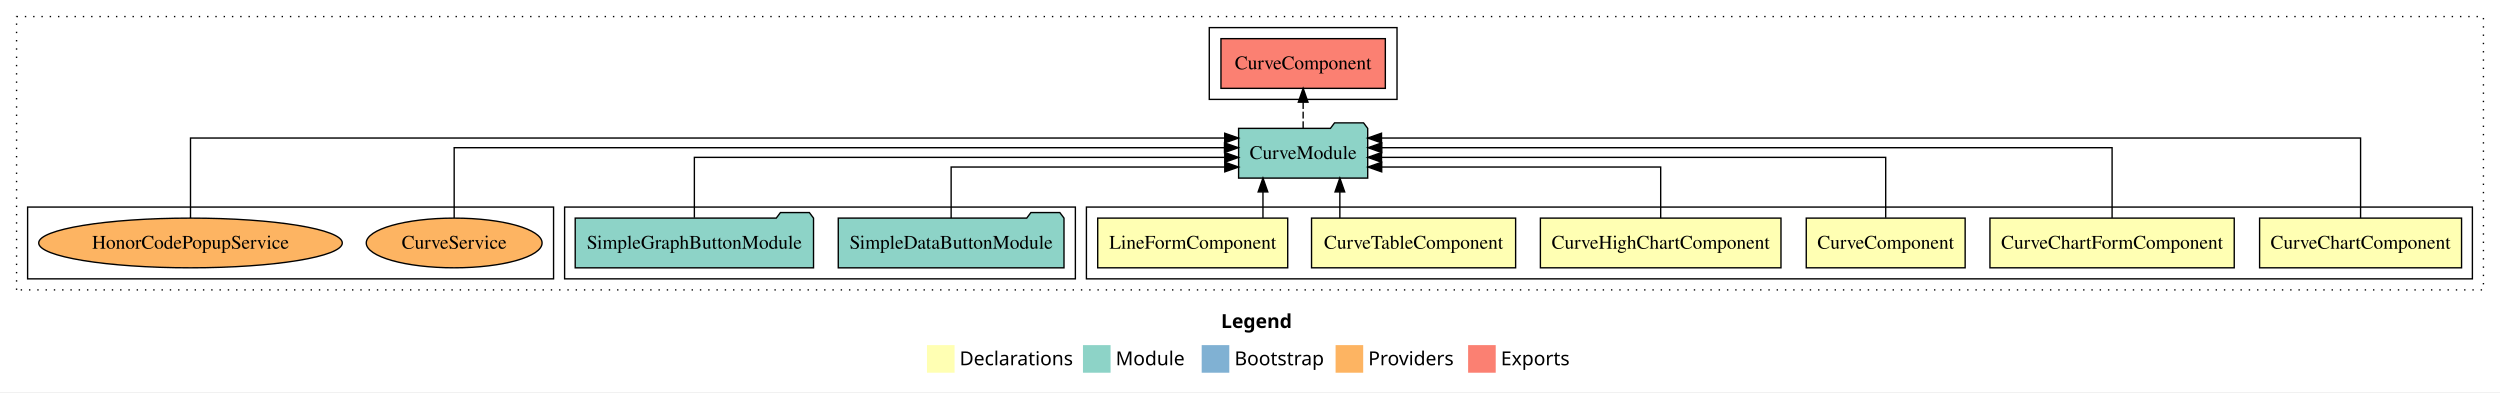
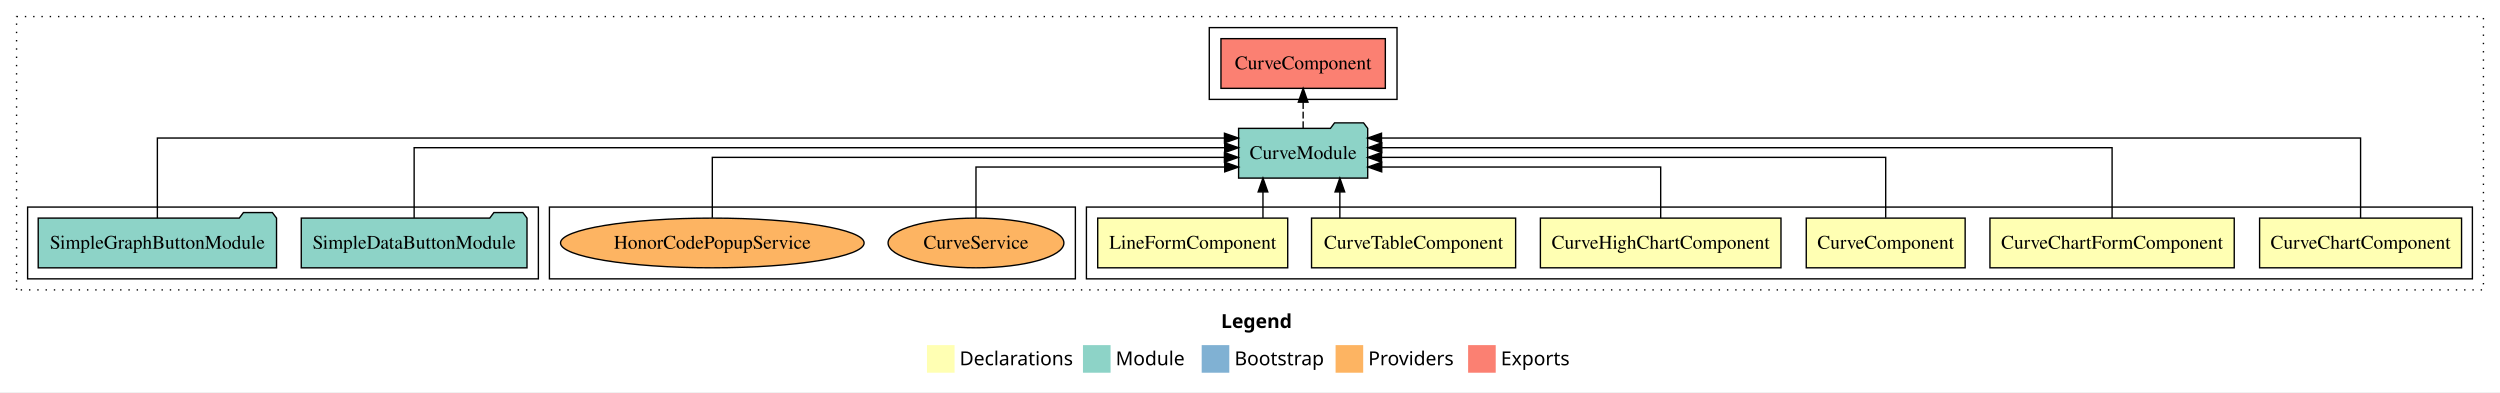
<svg xmlns="http://www.w3.org/2000/svg" width="1811pt" height="284pt" viewBox="0.00 0.00 1811.00 284.00">
  <g id="graph0" class="graph" transform="scale(1 1) rotate(0) translate(4 280)">
    <polygon fill="white" stroke="transparent" points="-4,4 -4,-280 1807,-280 1807,4 -4,4" />
    <text text-anchor="start" x="880.51" y="-42.4" font-family="Times-12" font-weight="bold" font-size="14.00">Legend</text>
    <polygon fill="#ffffb3" stroke="transparent" points="667.5,-10 667.5,-30 687.5,-30 687.5,-10 667.5,-10" />
    <text text-anchor="start" x="691.13" y="-15.4" font-family="Times-12" font-size="14.00">  Declarations</text>
    <polygon fill="#8dd3c7" stroke="transparent" points="780.5,-10 780.5,-30 800.5,-30 800.5,-10 780.5,-10" />
    <text text-anchor="start" x="804.23" y="-15.4" font-family="Times-12" font-size="14.00">  Module</text>
    <polygon fill="#80b1d3" stroke="transparent" points="866.5,-10 866.5,-30 886.5,-30 886.5,-10 866.5,-10" />
    <text text-anchor="start" x="890.28" y="-15.4" font-family="Times-12" font-size="14.00">  Bootstrap</text>
    <polygon fill="#fdb462" stroke="transparent" points="963.5,-10 963.5,-30 983.5,-30 983.5,-10 963.5,-10" />
    <text text-anchor="start" x="987.17" y="-15.4" font-family="Times-12" font-size="14.00">  Providers</text>
    <polygon fill="#fb8072" stroke="transparent" points="1059.5,-10 1059.5,-30 1079.5,-30 1079.5,-10 1059.5,-10" />
    <text text-anchor="start" x="1083.23" y="-15.4" font-family="Times-12" font-size="14.00">  Exports</text>
    <g id="clust1" class="cluster">
      <polygon fill="none" stroke="black" stroke-dasharray="1,5" points="8,-70 8,-268 1795,-268 1795,-70 8,-70" />
    </g>
    <g id="clust2" class="cluster">
      <polygon fill="none" stroke="black" points="783,-78 783,-130 1787,-130 1787,-78 783,-78" />
    </g>
    <g id="clust10" class="cluster">
      <polygon fill="none" stroke="black" points="872,-208 872,-260 1008,-260 1008,-208 872,-208" />
    </g>
+     <g id="clust12" class="cluster">
+       <polygon fill="none" stroke="black" points="394,-78 394,-130 775,-130 775,-78 394,-78" />
+     </g>
    <g id="clust9" class="cluster">
-       <polygon fill="none" stroke="black" points="405,-78 405,-130 775,-130 775,-78 405,-78" />
-     </g>
-     <g id="clust12" class="cluster">
-       <polygon fill="none" stroke="black" points="16,-78 16,-130 397,-130 397,-78 16,-78" />
+       <polygon fill="none" stroke="black" points="16,-78 16,-130 386,-130 386,-78 16,-78" />
    </g>
    <g id="node1" class="node">
      <polygon fill="#ffffb3" stroke="black" points="1779.15,-122 1632.85,-122 1632.85,-86 1779.15,-86 1779.15,-122" />
      <text text-anchor="middle" x="1706" y="-99.8" font-family="Times,serif" font-size="14.00">CurveChartComponent</text>
    </g>
    <g id="node7" class="node">
      <polygon fill="#8dd3c7" stroke="black" points="986.76,-187 983.76,-191 962.76,-191 959.76,-187 893.24,-187 893.24,-151 986.76,-151 986.76,-187" />
      <text text-anchor="middle" x="940" y="-164.8" font-family="Times,serif" font-size="14.00">CurveModule</text>
    </g>
    <g id="edge1" class="edge">
      <path fill="none" stroke="black" d="M1706,-122.01C1706,-144.49 1706,-180 1706,-180 1706,-180 996.76,-180 996.76,-180" />
      <polygon fill="black" stroke="black" points="996.76,-176.5 986.76,-180 996.76,-183.5 996.76,-176.5" />
    </g>
    <g id="node2" class="node">
      <polygon fill="#ffffb3" stroke="black" points="1614.48,-122 1437.52,-122 1437.52,-86 1614.48,-86 1614.48,-122" />
      <text text-anchor="middle" x="1526" y="-99.8" font-family="Times,serif" font-size="14.00">CurveChartFormComponent</text>
    </g>
    <g id="edge2" class="edge">
      <path fill="none" stroke="black" d="M1526,-122.13C1526,-142.57 1526,-173 1526,-173 1526,-173 996.96,-173 996.96,-173" />
      <polygon fill="black" stroke="black" points="996.96,-169.5 986.96,-173 996.96,-176.5 996.96,-169.5" />
    </g>
    <g id="node3" class="node">
      <polygon fill="#ffffb3" stroke="black" points="1419.55,-122 1304.45,-122 1304.45,-86 1419.55,-86 1419.55,-122" />
      <text text-anchor="middle" x="1362" y="-99.8" font-family="Times,serif" font-size="14.00">CurveComponent</text>
    </g>
    <g id="edge3" class="edge">
      <path fill="none" stroke="black" d="M1362,-122.27C1362,-140.56 1362,-166 1362,-166 1362,-166 996.77,-166 996.77,-166" />
      <polygon fill="black" stroke="black" points="996.77,-162.5 986.77,-166 996.77,-169.5 996.77,-162.5" />
    </g>
    <g id="node4" class="node">
      <polygon fill="#ffffb3" stroke="black" points="1286.14,-122 1111.86,-122 1111.86,-86 1286.14,-86 1286.14,-122" />
      <text text-anchor="middle" x="1199" y="-99.8" font-family="Times,serif" font-size="14.00">CurveHighChartComponent</text>
    </g>
    <g id="edge4" class="edge">
      <path fill="none" stroke="black" d="M1199,-122.01C1199,-138.05 1199,-159 1199,-159 1199,-159 996.9,-159 996.9,-159" />
      <polygon fill="black" stroke="black" points="996.9,-155.5 986.9,-159 996.9,-162.5 996.9,-155.5" />
    </g>
    <g id="node5" class="node">
      <polygon fill="#ffffb3" stroke="black" points="1093.92,-122 946.08,-122 946.08,-86 1093.92,-86 1093.92,-122" />
      <text text-anchor="middle" x="1020" y="-99.8" font-family="Times,serif" font-size="14.00">CurveTableComponent</text>
    </g>
    <g id="edge5" class="edge">
      <path fill="none" stroke="black" d="M966.59,-122.11C966.59,-122.11 966.59,-140.99 966.59,-140.99" />
      <polygon fill="black" stroke="black" points="963.09,-140.99 966.59,-150.99 970.09,-140.99 963.09,-140.99" />
    </g>
    <g id="node6" class="node">
      <polygon fill="#ffffb3" stroke="black" points="928.82,-122 791.18,-122 791.18,-86 928.82,-86 928.82,-122" />
      <text text-anchor="middle" x="860" y="-99.8" font-family="Times,serif" font-size="14.00">LineFormComponent</text>
    </g>
    <g id="edge6" class="edge">
      <path fill="none" stroke="black" d="M910.89,-122.11C910.89,-122.11 910.89,-140.99 910.89,-140.99" />
      <polygon fill="black" stroke="black" points="907.39,-140.99 910.89,-150.99 914.39,-140.99 907.39,-140.99" />
    </g>
    <g id="node10" class="node">
      <polygon fill="#fb8072" stroke="black" points="999.54,-252 880.46,-252 880.46,-216 999.54,-216 999.54,-252" />
      <text text-anchor="middle" x="940" y="-229.8" font-family="Times,serif" font-size="14.00">CurveComponent </text>
    </g>
    <g id="edge9" class="edge">
      <path fill="none" stroke="black" stroke-dasharray="5,2" d="M940,-187.11C940,-187.11 940,-205.99 940,-205.99" />
      <polygon fill="black" stroke="black" points="936.5,-205.99 940,-215.99 943.5,-205.99 936.5,-205.99" />
    </g>
    <g id="node8" class="node">
-       <polygon fill="#8dd3c7" stroke="black" points="766.76,-122 763.76,-126 742.76,-126 739.76,-122 603.24,-122 603.24,-86 766.76,-86 766.76,-122" />
-       <text text-anchor="middle" x="685" y="-99.8" font-family="Times,serif" font-size="14.00">SimpleDataButtonModule</text>
+       <polygon fill="#8dd3c7" stroke="black" points="377.76,-122 374.76,-126 353.76,-126 350.76,-122 214.24,-122 214.24,-86 377.76,-86 377.76,-122" />
+       <text text-anchor="middle" x="296" y="-99.8" font-family="Times,serif" font-size="14.00">SimpleDataButtonModule</text>
    </g>
    <g id="edge7" class="edge">
-       <path fill="none" stroke="black" d="M685,-122.01C685,-138.05 685,-159 685,-159 685,-159 883.23,-159 883.23,-159" />
-       <polygon fill="black" stroke="black" points="883.23,-162.5 893.23,-159 883.23,-155.5 883.23,-162.5" />
+       <path fill="none" stroke="black" d="M296,-122.13C296,-142.57 296,-173 296,-173 296,-173 883.17,-173 883.17,-173" />
+       <polygon fill="black" stroke="black" points="883.17,-176.5 893.17,-173 883.17,-169.5 883.17,-176.5" />
    </g>
    <g id="node9" class="node">
-       <polygon fill="#8dd3c7" stroke="black" points="585.32,-122 582.32,-126 561.32,-126 558.32,-122 412.68,-122 412.68,-86 585.32,-86 585.32,-122" />
-       <text text-anchor="middle" x="499" y="-99.8" font-family="Times,serif" font-size="14.00">SimpleGraphButtonModule</text>
+       <polygon fill="#8dd3c7" stroke="black" points="196.32,-122 193.32,-126 172.32,-126 169.32,-122 23.68,-122 23.68,-86 196.32,-86 196.32,-122" />
+       <text text-anchor="middle" x="110" y="-99.8" font-family="Times,serif" font-size="14.00">SimpleGraphButtonModule</text>
    </g>
    <g id="edge8" class="edge">
-       <path fill="none" stroke="black" d="M499,-122.27C499,-140.56 499,-166 499,-166 499,-166 883.22,-166 883.22,-166" />
-       <polygon fill="black" stroke="black" points="883.22,-169.5 893.22,-166 883.22,-162.5 883.22,-169.5" />
+       <path fill="none" stroke="black" d="M110,-122.01C110,-144.49 110,-180 110,-180 110,-180 883,-180 883,-180" />
+       <polygon fill="black" stroke="black" points="883,-183.5 893,-180 883,-176.5 883,-183.5" />
    </g>
    <g id="node11" class="node">
-       <ellipse fill="#fdb462" stroke="black" cx="325" cy="-104" rx="63.68" ry="18" />
-       <text text-anchor="middle" x="325" y="-99.8" font-family="Times,serif" font-size="14.00">CurveService</text>
+       <ellipse fill="#fdb462" stroke="black" cx="703" cy="-104" rx="63.68" ry="18" />
+       <text text-anchor="middle" x="703" y="-99.8" font-family="Times,serif" font-size="14.00">CurveService</text>
    </g>
    <g id="edge10" class="edge">
-       <path fill="none" stroke="black" d="M325,-122.13C325,-142.57 325,-173 325,-173 325,-173 883.02,-173 883.02,-173" />
-       <polygon fill="black" stroke="black" points="883.02,-176.5 893.02,-173 883.02,-169.5 883.02,-176.5" />
+       <path fill="none" stroke="black" d="M703,-122.01C703,-138.05 703,-159 703,-159 703,-159 883.18,-159 883.18,-159" />
+       <polygon fill="black" stroke="black" points="883.18,-162.5 893.18,-159 883.18,-155.5 883.18,-162.5" />
    </g>
    <g id="node12" class="node">
-       <ellipse fill="#fdb462" stroke="black" cx="134" cy="-104" rx="109.96" ry="18" />
-       <text text-anchor="middle" x="134" y="-99.8" font-family="Times,serif" font-size="14.00">HonorCodePopupService</text>
+       <ellipse fill="#fdb462" stroke="black" cx="512" cy="-104" rx="109.96" ry="18" />
+       <text text-anchor="middle" x="512" y="-99.8" font-family="Times,serif" font-size="14.00">HonorCodePopupService</text>
    </g>
    <g id="edge11" class="edge">
-       <path fill="none" stroke="black" d="M134,-122.01C134,-144.49 134,-180 134,-180 134,-180 883.18,-180 883.18,-180" />
-       <polygon fill="black" stroke="black" points="883.18,-183.5 893.18,-180 883.18,-176.5 883.18,-183.5" />
+       <path fill="none" stroke="black" d="M512,-122.27C512,-140.56 512,-166 512,-166 512,-166 882.97,-166 882.97,-166" />
+       <polygon fill="black" stroke="black" points="882.97,-169.5 892.97,-166 882.97,-162.5 882.97,-169.5" />
    </g>
  </g>
</svg>
